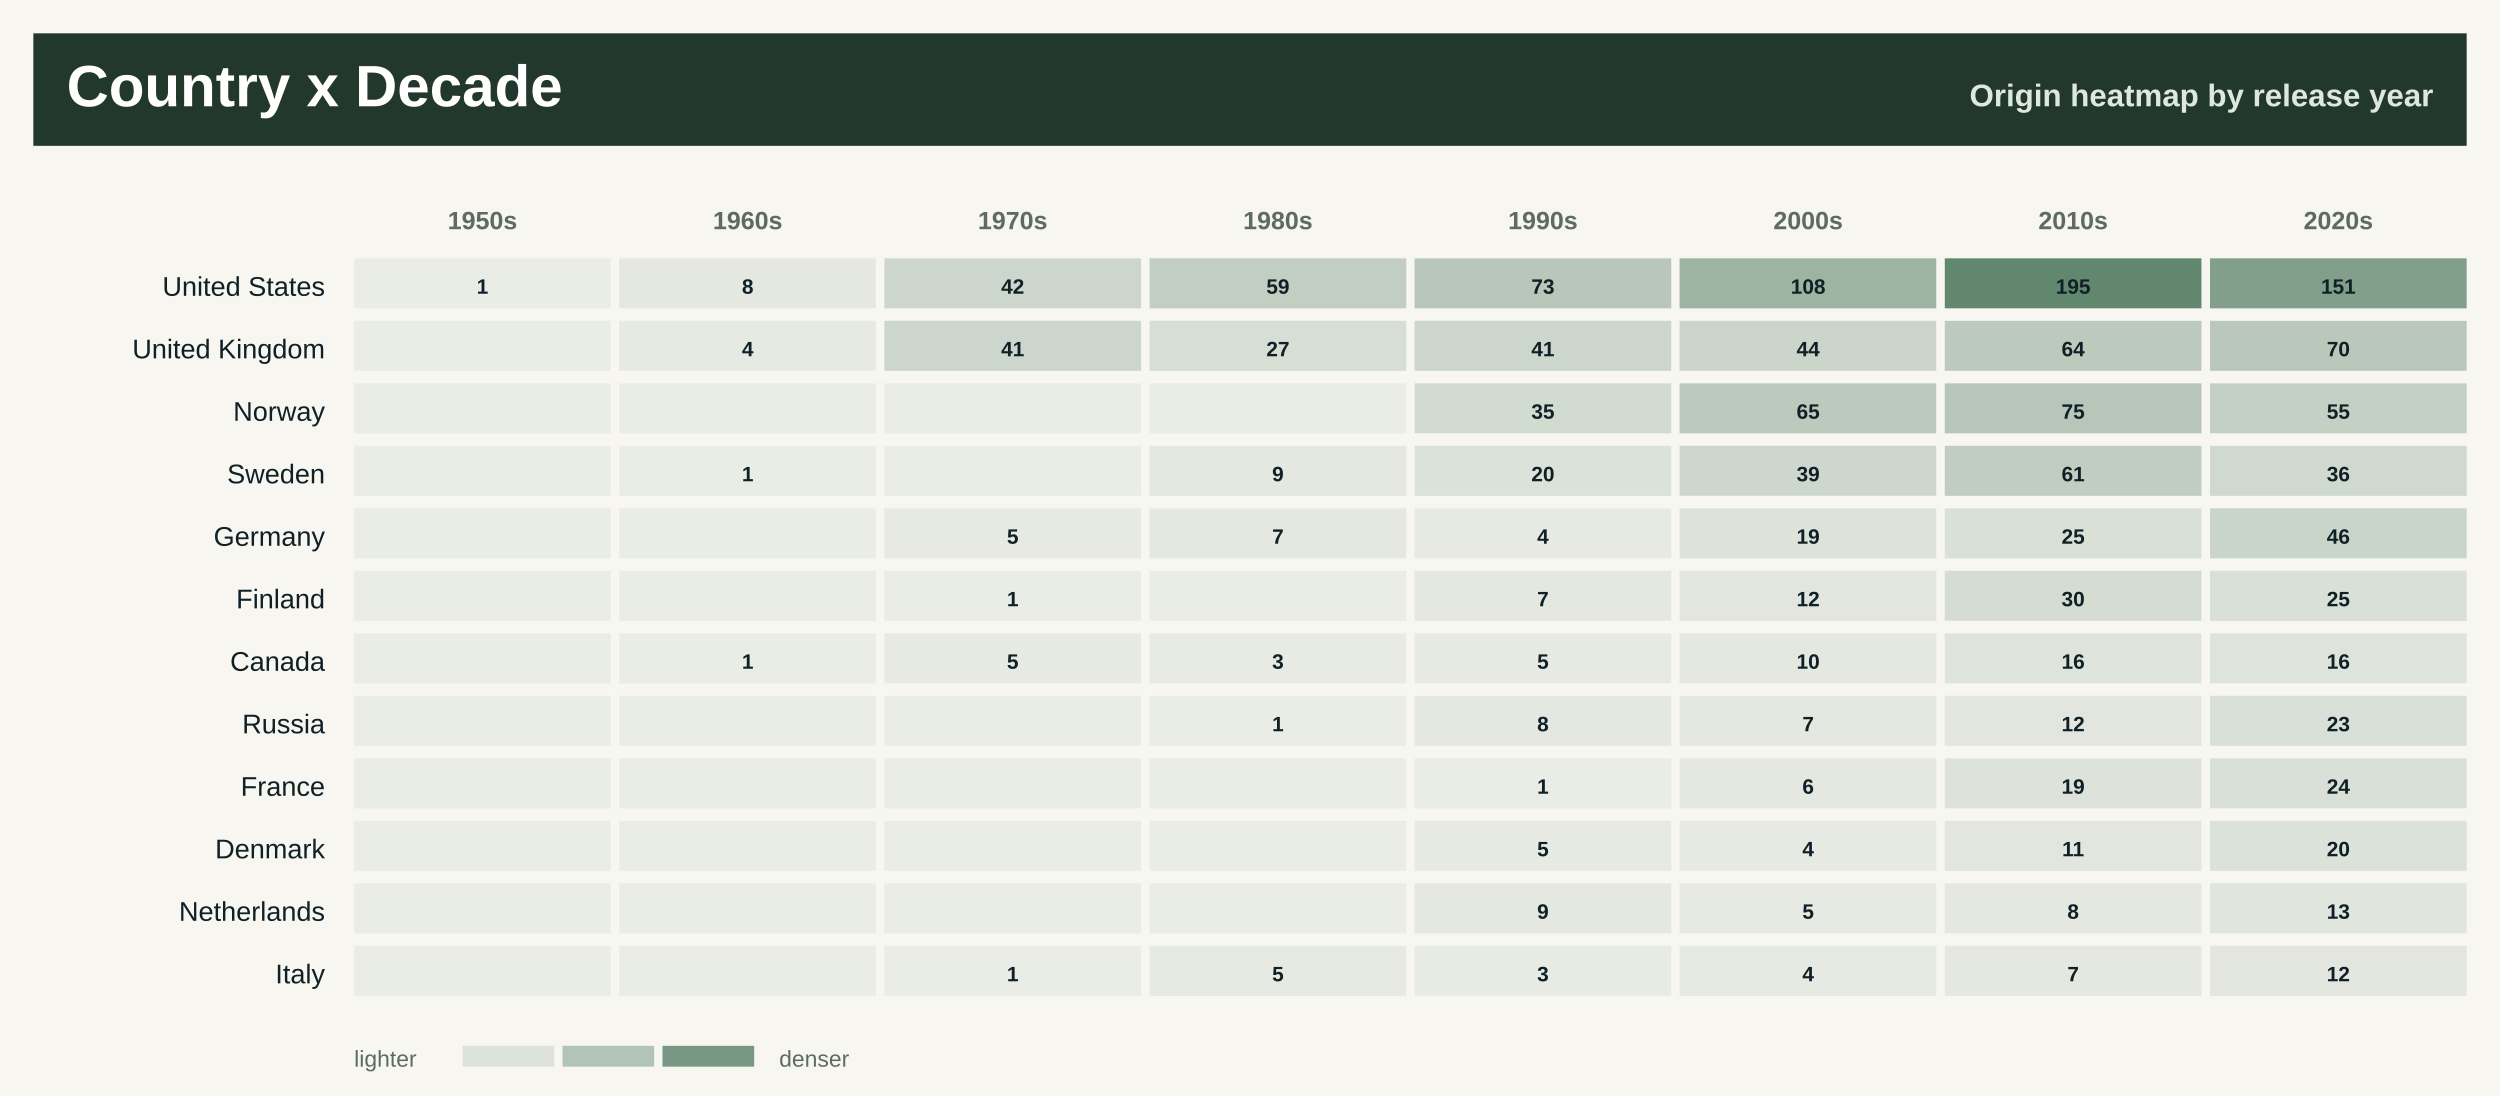
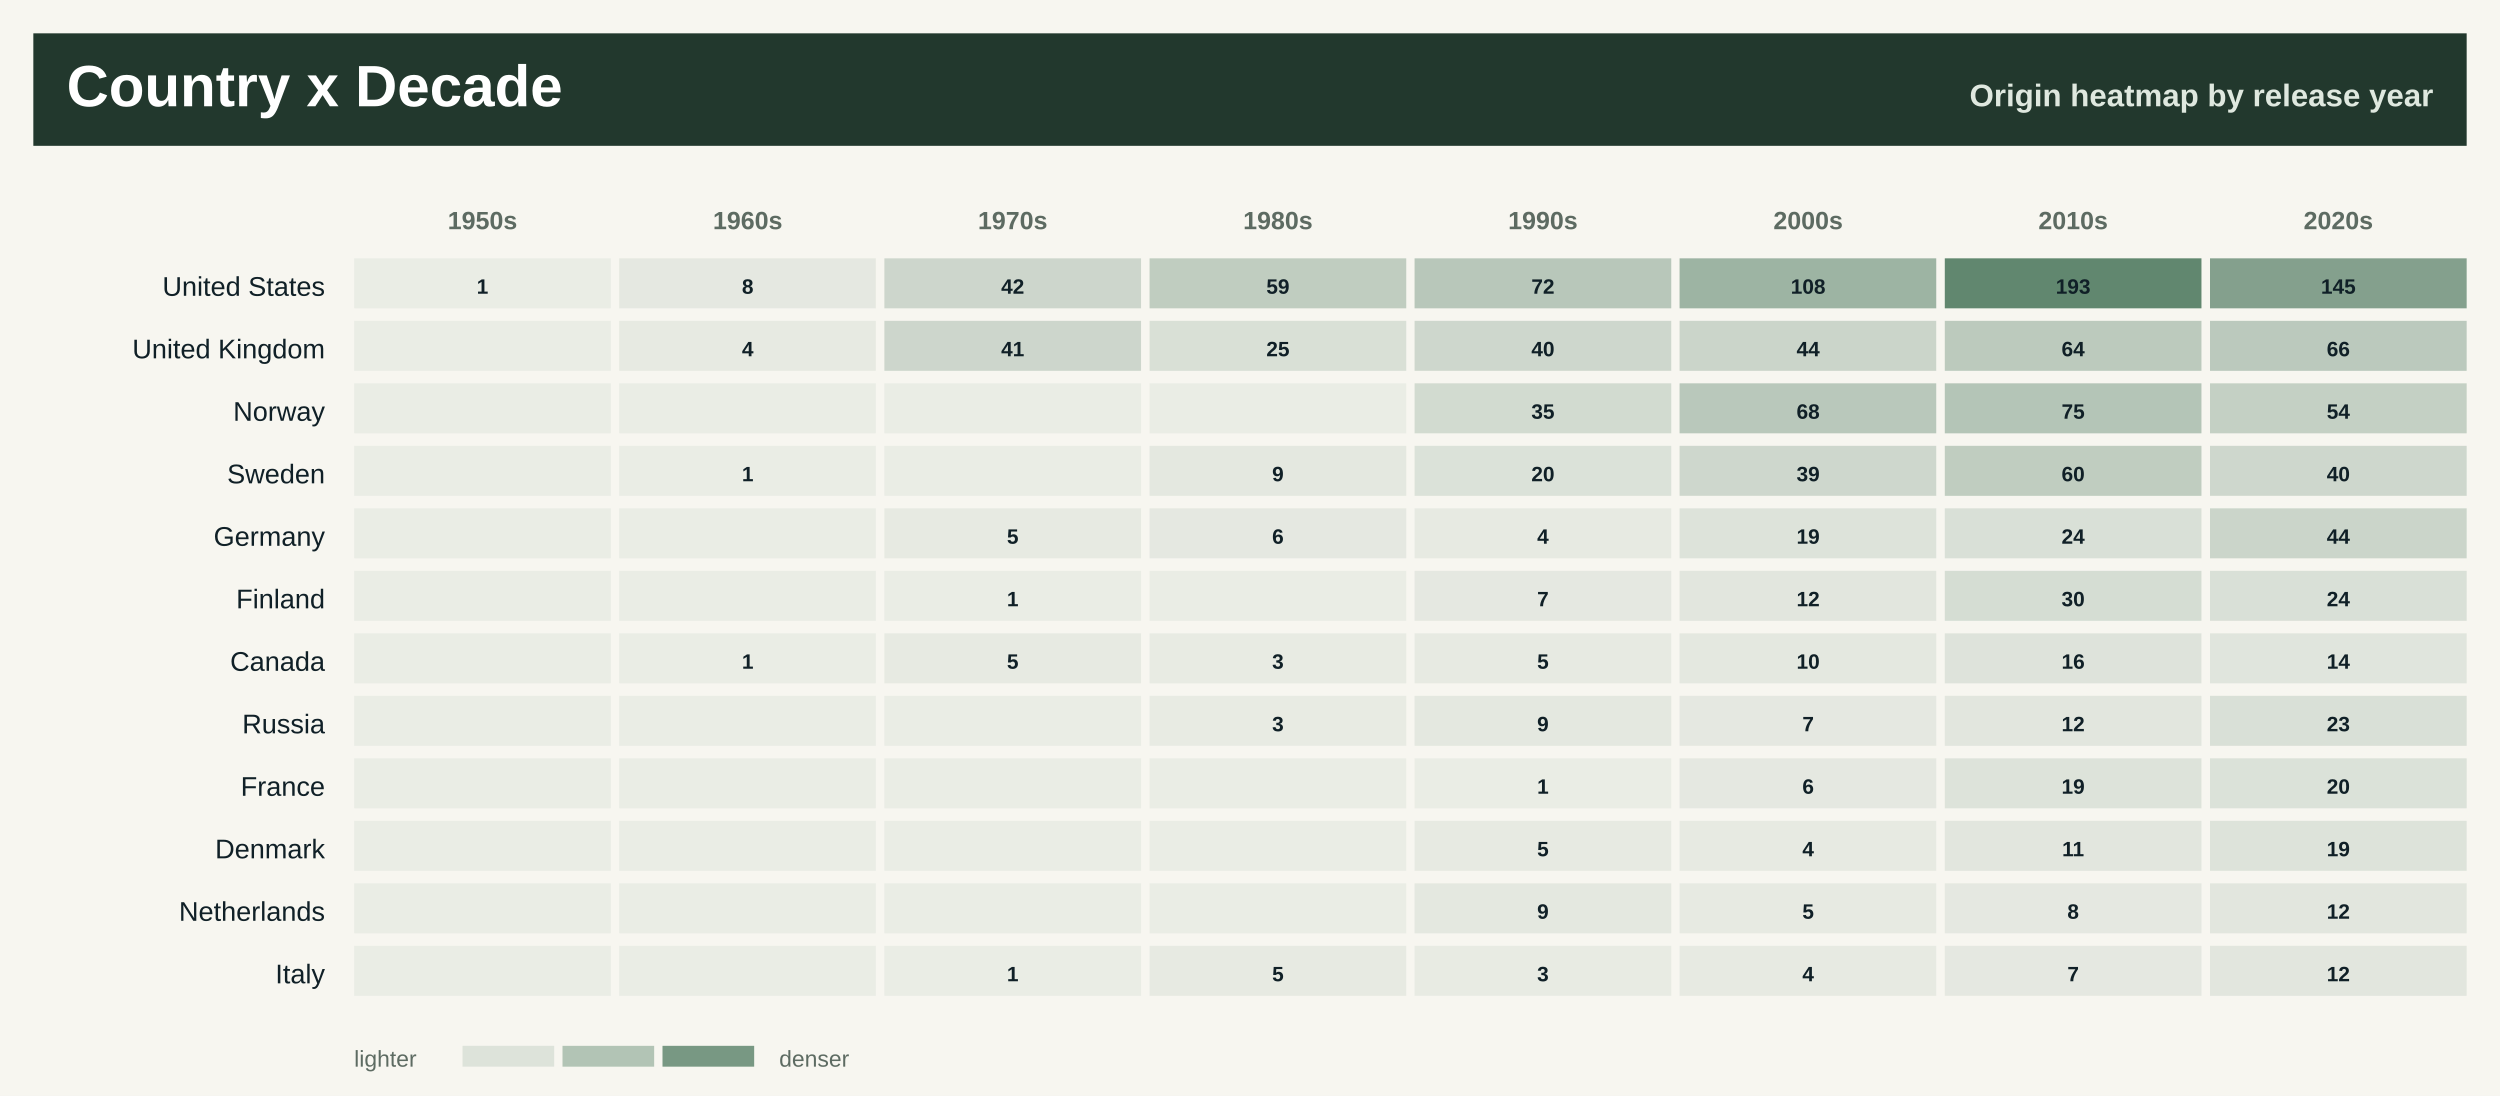
<svg xmlns="http://www.w3.org/2000/svg" width="1200" height="526" viewBox="0 0 1200 526" role="img" aria-label="Countries by decade heatmap">
  <rect width="1200" height="526" fill="#f7f6f0" />
  <rect x="16" y="16" width="1168" height="54" fill="#22382d" />
  <text x="32.0" y="51.0" font-family="Segoe UI, Arial, sans-serif" font-size="28" font-weight="800" fill="#ffffff" text-anchor="start">Country x Decade</text>
  <text x="1168.0" y="51.0" font-family="Segoe UI, Arial, sans-serif" font-size="15" font-weight="800" fill="#dfe8df" text-anchor="end">Origin heatmap by release year</text>
  <text x="231.6" y="110.0" font-family="Segoe UI, Arial, sans-serif" font-size="12" font-weight="800" fill="#5d6b62" text-anchor="middle">1950s</text>
  <text x="358.9" y="110.0" font-family="Segoe UI, Arial, sans-serif" font-size="12" font-weight="800" fill="#5d6b62" text-anchor="middle">1960s</text>
  <text x="486.1" y="110.0" font-family="Segoe UI, Arial, sans-serif" font-size="12" font-weight="800" fill="#5d6b62" text-anchor="middle">1970s</text>
  <text x="613.4" y="110.0" font-family="Segoe UI, Arial, sans-serif" font-size="12" font-weight="800" fill="#5d6b62" text-anchor="middle">1980s</text>
  <text x="740.6" y="110.0" font-family="Segoe UI, Arial, sans-serif" font-size="12" font-weight="800" fill="#5d6b62" text-anchor="middle">1990s</text>
  <text x="867.9" y="110.0" font-family="Segoe UI, Arial, sans-serif" font-size="12" font-weight="800" fill="#5d6b62" text-anchor="middle">2000s</text>
  <text x="995.1" y="110.0" font-family="Segoe UI, Arial, sans-serif" font-size="12" font-weight="800" fill="#5d6b62" text-anchor="middle">2010s</text>
  <text x="1122.4" y="110.0" font-family="Segoe UI, Arial, sans-serif" font-size="12" font-weight="800" fill="#5d6b62" text-anchor="middle">2020s</text>
  <text x="156.0" y="142.0" font-family="Segoe UI, Arial, sans-serif" font-size="13" font-weight="400" fill="#102027" text-anchor="end">United States</text>
  <rect x="170.0" y="124.0" width="123.2" height="24" fill="#557e64" fill-opacity="0.08" />
  <text x="231.6" y="141.0" font-family="Segoe UI, Arial, sans-serif" font-size="10" font-weight="800" fill="#102027" text-anchor="middle">1</text>
  <rect x="297.2" y="124.0" width="123.2" height="24" fill="#557e64" fill-opacity="0.11" />
  <text x="358.9" y="141.0" font-family="Segoe UI, Arial, sans-serif" font-size="10" font-weight="800" fill="#102027" text-anchor="middle">8</text>
  <rect x="424.5" y="124.0" width="123.2" height="24" fill="#557e64" fill-opacity="0.26" />
  <text x="486.1" y="141.0" font-family="Segoe UI, Arial, sans-serif" font-size="10" font-weight="800" fill="#102027" text-anchor="middle">42</text>
-   <rect x="551.8" y="124.0" width="123.2" height="24" fill="#557e64" fill-opacity="0.33" />
+   <rect x="551.8" y="124.0" width="123.2" height="24" fill="#557e64" fill-opacity="0.34" />
  <text x="613.4" y="141.0" font-family="Segoe UI, Arial, sans-serif" font-size="10" font-weight="800" fill="#102027" text-anchor="middle">59</text>
  <rect x="679.0" y="124.0" width="123.2" height="24" fill="#557e64" fill-opacity="0.39" />
-   <text x="740.6" y="141.0" font-family="Segoe UI, Arial, sans-serif" font-size="10" font-weight="800" fill="#102027" text-anchor="middle">73</text>
+   <text x="740.6" y="141.0" font-family="Segoe UI, Arial, sans-serif" font-size="10" font-weight="800" fill="#102027" text-anchor="middle">72</text>
  <rect x="806.2" y="124.0" width="123.2" height="24" fill="#557e64" fill-opacity="0.55" />
  <text x="867.9" y="141.0" font-family="Segoe UI, Arial, sans-serif" font-size="10" font-weight="800" fill="#102027" text-anchor="middle">108</text>
  <rect x="933.5" y="124.0" width="123.2" height="24" fill="#557e64" fill-opacity="0.92" />
-   <text x="995.1" y="141.0" font-family="Segoe UI, Arial, sans-serif" font-size="10" font-weight="800" fill="#102027" text-anchor="middle">195</text>
-   <rect x="1060.8" y="124.0" width="123.2" height="24" fill="#557e64" fill-opacity="0.73" />
-   <text x="1122.4" y="141.0" font-family="Segoe UI, Arial, sans-serif" font-size="10" font-weight="800" fill="#102027" text-anchor="middle">151</text>
+   <text x="995.1" y="141.0" font-family="Segoe UI, Arial, sans-serif" font-size="10" font-weight="800" fill="#102027" text-anchor="middle">193</text>
+   <rect x="1060.8" y="124.0" width="123.2" height="24" fill="#557e64" fill-opacity="0.71" />
+   <text x="1122.4" y="141.0" font-family="Segoe UI, Arial, sans-serif" font-size="10" font-weight="800" fill="#102027" text-anchor="middle">145</text>
  <text x="156.0" y="172.0" font-family="Segoe UI, Arial, sans-serif" font-size="13" font-weight="400" fill="#102027" text-anchor="end">United Kingdom</text>
  <rect x="170.0" y="154.0" width="123.2" height="24" fill="#557e64" fill-opacity="0.08" />
  <rect x="297.2" y="154.0" width="123.2" height="24" fill="#557e64" fill-opacity="0.10" />
  <text x="358.9" y="171.0" font-family="Segoe UI, Arial, sans-serif" font-size="10" font-weight="800" fill="#102027" text-anchor="middle">4</text>
  <rect x="424.5" y="154.0" width="123.2" height="24" fill="#557e64" fill-opacity="0.26" />
  <text x="486.1" y="171.0" font-family="Segoe UI, Arial, sans-serif" font-size="10" font-weight="800" fill="#102027" text-anchor="middle">41</text>
-   <rect x="551.8" y="154.0" width="123.2" height="24" fill="#557e64" fill-opacity="0.20" />
-   <text x="613.4" y="171.0" font-family="Segoe UI, Arial, sans-serif" font-size="10" font-weight="800" fill="#102027" text-anchor="middle">27</text>
-   <rect x="679.0" y="154.0" width="123.2" height="24" fill="#557e64" fill-opacity="0.26" />
-   <text x="740.6" y="171.0" font-family="Segoe UI, Arial, sans-serif" font-size="10" font-weight="800" fill="#102027" text-anchor="middle">41</text>
+   <rect x="551.8" y="154.0" width="123.2" height="24" fill="#557e64" fill-opacity="0.19" />
+   <text x="613.4" y="171.0" font-family="Segoe UI, Arial, sans-serif" font-size="10" font-weight="800" fill="#102027" text-anchor="middle">25</text>
+   <rect x="679.0" y="154.0" width="123.2" height="24" fill="#557e64" fill-opacity="0.25" />
+   <text x="740.6" y="171.0" font-family="Segoe UI, Arial, sans-serif" font-size="10" font-weight="800" fill="#102027" text-anchor="middle">40</text>
  <rect x="806.2" y="154.0" width="123.2" height="24" fill="#557e64" fill-opacity="0.27" />
  <text x="867.9" y="171.0" font-family="Segoe UI, Arial, sans-serif" font-size="10" font-weight="800" fill="#102027" text-anchor="middle">44</text>
  <rect x="933.5" y="154.0" width="123.2" height="24" fill="#557e64" fill-opacity="0.36" />
  <text x="995.1" y="171.0" font-family="Segoe UI, Arial, sans-serif" font-size="10" font-weight="800" fill="#102027" text-anchor="middle">64</text>
-   <rect x="1060.8" y="154.0" width="123.2" height="24" fill="#557e64" fill-opacity="0.38" />
-   <text x="1122.4" y="171.0" font-family="Segoe UI, Arial, sans-serif" font-size="10" font-weight="800" fill="#102027" text-anchor="middle">70</text>
+   <rect x="1060.8" y="154.0" width="123.2" height="24" fill="#557e64" fill-opacity="0.37" />
+   <text x="1122.4" y="171.0" font-family="Segoe UI, Arial, sans-serif" font-size="10" font-weight="800" fill="#102027" text-anchor="middle">66</text>
  <text x="156.0" y="202.0" font-family="Segoe UI, Arial, sans-serif" font-size="13" font-weight="400" fill="#102027" text-anchor="end">Norway</text>
  <rect x="170.0" y="184.0" width="123.2" height="24" fill="#557e64" fill-opacity="0.08" />
  <rect x="297.2" y="184.0" width="123.2" height="24" fill="#557e64" fill-opacity="0.08" />
  <rect x="424.5" y="184.0" width="123.2" height="24" fill="#557e64" fill-opacity="0.08" />
  <rect x="551.8" y="184.0" width="123.2" height="24" fill="#557e64" fill-opacity="0.08" />
  <rect x="679.0" y="184.0" width="123.2" height="24" fill="#557e64" fill-opacity="0.23" />
  <text x="740.6" y="201.0" font-family="Segoe UI, Arial, sans-serif" font-size="10" font-weight="800" fill="#102027" text-anchor="middle">35</text>
-   <rect x="806.2" y="184.0" width="123.2" height="24" fill="#557e64" fill-opacity="0.36" />
-   <text x="867.9" y="201.0" font-family="Segoe UI, Arial, sans-serif" font-size="10" font-weight="800" fill="#102027" text-anchor="middle">65</text>
-   <rect x="933.5" y="184.0" width="123.2" height="24" fill="#557e64" fill-opacity="0.40" />
+   <rect x="806.2" y="184.0" width="123.2" height="24" fill="#557e64" fill-opacity="0.38" />
+   <text x="867.9" y="201.0" font-family="Segoe UI, Arial, sans-serif" font-size="10" font-weight="800" fill="#102027" text-anchor="middle">68</text>
+   <rect x="933.5" y="184.0" width="123.2" height="24" fill="#557e64" fill-opacity="0.41" />
  <text x="995.1" y="201.0" font-family="Segoe UI, Arial, sans-serif" font-size="10" font-weight="800" fill="#102027" text-anchor="middle">75</text>
  <rect x="1060.8" y="184.0" width="123.2" height="24" fill="#557e64" fill-opacity="0.32" />
-   <text x="1122.4" y="201.0" font-family="Segoe UI, Arial, sans-serif" font-size="10" font-weight="800" fill="#102027" text-anchor="middle">55</text>
+   <text x="1122.4" y="201.0" font-family="Segoe UI, Arial, sans-serif" font-size="10" font-weight="800" fill="#102027" text-anchor="middle">54</text>
  <text x="156.0" y="232.0" font-family="Segoe UI, Arial, sans-serif" font-size="13" font-weight="400" fill="#102027" text-anchor="end">Sweden</text>
  <rect x="170.0" y="214.0" width="123.2" height="24" fill="#557e64" fill-opacity="0.08" />
  <rect x="297.2" y="214.0" width="123.2" height="24" fill="#557e64" fill-opacity="0.08" />
  <text x="358.9" y="231.0" font-family="Segoe UI, Arial, sans-serif" font-size="10" font-weight="800" fill="#102027" text-anchor="middle">1</text>
  <rect x="424.5" y="214.0" width="123.2" height="24" fill="#557e64" fill-opacity="0.08" />
  <rect x="551.8" y="214.0" width="123.2" height="24" fill="#557e64" fill-opacity="0.12" />
  <text x="613.4" y="231.0" font-family="Segoe UI, Arial, sans-serif" font-size="10" font-weight="800" fill="#102027" text-anchor="middle">9</text>
  <rect x="679.0" y="214.0" width="123.2" height="24" fill="#557e64" fill-opacity="0.17" />
  <text x="740.6" y="231.0" font-family="Segoe UI, Arial, sans-serif" font-size="10" font-weight="800" fill="#102027" text-anchor="middle">20</text>
  <rect x="806.2" y="214.0" width="123.2" height="24" fill="#557e64" fill-opacity="0.25" />
  <text x="867.9" y="231.0" font-family="Segoe UI, Arial, sans-serif" font-size="10" font-weight="800" fill="#102027" text-anchor="middle">39</text>
  <rect x="933.5" y="214.0" width="123.2" height="24" fill="#557e64" fill-opacity="0.34" />
-   <text x="995.1" y="231.0" font-family="Segoe UI, Arial, sans-serif" font-size="10" font-weight="800" fill="#102027" text-anchor="middle">61</text>
-   <rect x="1060.8" y="214.0" width="123.2" height="24" fill="#557e64" fill-opacity="0.24" />
-   <text x="1122.4" y="231.0" font-family="Segoe UI, Arial, sans-serif" font-size="10" font-weight="800" fill="#102027" text-anchor="middle">36</text>
+   <text x="995.1" y="231.0" font-family="Segoe UI, Arial, sans-serif" font-size="10" font-weight="800" fill="#102027" text-anchor="middle">60</text>
+   <rect x="1060.8" y="214.0" width="123.2" height="24" fill="#557e64" fill-opacity="0.25" />
+   <text x="1122.4" y="231.0" font-family="Segoe UI, Arial, sans-serif" font-size="10" font-weight="800" fill="#102027" text-anchor="middle">40</text>
  <text x="156.0" y="262.0" font-family="Segoe UI, Arial, sans-serif" font-size="13" font-weight="400" fill="#102027" text-anchor="end">Germany</text>
  <rect x="170.0" y="244.0" width="123.2" height="24" fill="#557e64" fill-opacity="0.08" />
  <rect x="297.2" y="244.0" width="123.2" height="24" fill="#557e64" fill-opacity="0.08" />
  <rect x="424.5" y="244.0" width="123.2" height="24" fill="#557e64" fill-opacity="0.10" />
  <text x="486.1" y="261.0" font-family="Segoe UI, Arial, sans-serif" font-size="10" font-weight="800" fill="#102027" text-anchor="middle">5</text>
  <rect x="551.8" y="244.0" width="123.2" height="24" fill="#557e64" fill-opacity="0.11" />
-   <text x="613.4" y="261.0" font-family="Segoe UI, Arial, sans-serif" font-size="10" font-weight="800" fill="#102027" text-anchor="middle">7</text>
+   <text x="613.4" y="261.0" font-family="Segoe UI, Arial, sans-serif" font-size="10" font-weight="800" fill="#102027" text-anchor="middle">6</text>
  <rect x="679.0" y="244.0" width="123.2" height="24" fill="#557e64" fill-opacity="0.10" />
  <text x="740.6" y="261.0" font-family="Segoe UI, Arial, sans-serif" font-size="10" font-weight="800" fill="#102027" text-anchor="middle">4</text>
  <rect x="806.2" y="244.0" width="123.2" height="24" fill="#557e64" fill-opacity="0.16" />
  <text x="867.9" y="261.0" font-family="Segoe UI, Arial, sans-serif" font-size="10" font-weight="800" fill="#102027" text-anchor="middle">19</text>
-   <rect x="933.5" y="244.0" width="123.2" height="24" fill="#557e64" fill-opacity="0.19" />
-   <text x="995.1" y="261.0" font-family="Segoe UI, Arial, sans-serif" font-size="10" font-weight="800" fill="#102027" text-anchor="middle">25</text>
-   <rect x="1060.8" y="244.0" width="123.2" height="24" fill="#557e64" fill-opacity="0.28" />
-   <text x="1122.4" y="261.0" font-family="Segoe UI, Arial, sans-serif" font-size="10" font-weight="800" fill="#102027" text-anchor="middle">46</text>
+   <rect x="933.5" y="244.0" width="123.2" height="24" fill="#557e64" fill-opacity="0.18" />
+   <text x="995.1" y="261.0" font-family="Segoe UI, Arial, sans-serif" font-size="10" font-weight="800" fill="#102027" text-anchor="middle">24</text>
+   <rect x="1060.8" y="244.0" width="123.2" height="24" fill="#557e64" fill-opacity="0.27" />
+   <text x="1122.4" y="261.0" font-family="Segoe UI, Arial, sans-serif" font-size="10" font-weight="800" fill="#102027" text-anchor="middle">44</text>
  <text x="156.0" y="292.0" font-family="Segoe UI, Arial, sans-serif" font-size="13" font-weight="400" fill="#102027" text-anchor="end">Finland</text>
  <rect x="170.0" y="274.0" width="123.2" height="24" fill="#557e64" fill-opacity="0.08" />
  <rect x="297.2" y="274.0" width="123.2" height="24" fill="#557e64" fill-opacity="0.08" />
  <rect x="424.5" y="274.0" width="123.2" height="24" fill="#557e64" fill-opacity="0.08" />
  <text x="486.1" y="291.0" font-family="Segoe UI, Arial, sans-serif" font-size="10" font-weight="800" fill="#102027" text-anchor="middle">1</text>
  <rect x="551.8" y="274.0" width="123.2" height="24" fill="#557e64" fill-opacity="0.08" />
  <rect x="679.0" y="274.0" width="123.2" height="24" fill="#557e64" fill-opacity="0.11" />
  <text x="740.6" y="291.0" font-family="Segoe UI, Arial, sans-serif" font-size="10" font-weight="800" fill="#102027" text-anchor="middle">7</text>
  <rect x="806.2" y="274.0" width="123.2" height="24" fill="#557e64" fill-opacity="0.13" />
  <text x="867.9" y="291.0" font-family="Segoe UI, Arial, sans-serif" font-size="10" font-weight="800" fill="#102027" text-anchor="middle">12</text>
  <rect x="933.5" y="274.0" width="123.2" height="24" fill="#557e64" fill-opacity="0.21" />
  <text x="995.1" y="291.0" font-family="Segoe UI, Arial, sans-serif" font-size="10" font-weight="800" fill="#102027" text-anchor="middle">30</text>
-   <rect x="1060.8" y="274.0" width="123.2" height="24" fill="#557e64" fill-opacity="0.19" />
-   <text x="1122.4" y="291.0" font-family="Segoe UI, Arial, sans-serif" font-size="10" font-weight="800" fill="#102027" text-anchor="middle">25</text>
+   <rect x="1060.8" y="274.0" width="123.2" height="24" fill="#557e64" fill-opacity="0.18" />
+   <text x="1122.4" y="291.0" font-family="Segoe UI, Arial, sans-serif" font-size="10" font-weight="800" fill="#102027" text-anchor="middle">24</text>
  <text x="156.0" y="322.0" font-family="Segoe UI, Arial, sans-serif" font-size="13" font-weight="400" fill="#102027" text-anchor="end">Canada</text>
  <rect x="170.0" y="304.0" width="123.2" height="24" fill="#557e64" fill-opacity="0.08" />
  <rect x="297.2" y="304.0" width="123.2" height="24" fill="#557e64" fill-opacity="0.08" />
  <text x="358.9" y="321.0" font-family="Segoe UI, Arial, sans-serif" font-size="10" font-weight="800" fill="#102027" text-anchor="middle">1</text>
  <rect x="424.5" y="304.0" width="123.2" height="24" fill="#557e64" fill-opacity="0.10" />
  <text x="486.1" y="321.0" font-family="Segoe UI, Arial, sans-serif" font-size="10" font-weight="800" fill="#102027" text-anchor="middle">5</text>
  <rect x="551.8" y="304.0" width="123.2" height="24" fill="#557e64" fill-opacity="0.09" />
  <text x="613.4" y="321.0" font-family="Segoe UI, Arial, sans-serif" font-size="10" font-weight="800" fill="#102027" text-anchor="middle">3</text>
  <rect x="679.0" y="304.0" width="123.2" height="24" fill="#557e64" fill-opacity="0.10" />
  <text x="740.6" y="321.0" font-family="Segoe UI, Arial, sans-serif" font-size="10" font-weight="800" fill="#102027" text-anchor="middle">5</text>
  <rect x="806.2" y="304.0" width="123.2" height="24" fill="#557e64" fill-opacity="0.12" />
  <text x="867.9" y="321.0" font-family="Segoe UI, Arial, sans-serif" font-size="10" font-weight="800" fill="#102027" text-anchor="middle">10</text>
  <rect x="933.5" y="304.0" width="123.2" height="24" fill="#557e64" fill-opacity="0.15" />
  <text x="995.1" y="321.0" font-family="Segoe UI, Arial, sans-serif" font-size="10" font-weight="800" fill="#102027" text-anchor="middle">16</text>
-   <rect x="1060.8" y="304.0" width="123.2" height="24" fill="#557e64" fill-opacity="0.15" />
-   <text x="1122.4" y="321.0" font-family="Segoe UI, Arial, sans-serif" font-size="10" font-weight="800" fill="#102027" text-anchor="middle">16</text>
+   <rect x="1060.8" y="304.0" width="123.2" height="24" fill="#557e64" fill-opacity="0.14" />
+   <text x="1122.4" y="321.0" font-family="Segoe UI, Arial, sans-serif" font-size="10" font-weight="800" fill="#102027" text-anchor="middle">14</text>
  <text x="156.0" y="352.0" font-family="Segoe UI, Arial, sans-serif" font-size="13" font-weight="400" fill="#102027" text-anchor="end">Russia</text>
  <rect x="170.0" y="334.0" width="123.2" height="24" fill="#557e64" fill-opacity="0.08" />
  <rect x="297.2" y="334.0" width="123.2" height="24" fill="#557e64" fill-opacity="0.08" />
  <rect x="424.5" y="334.0" width="123.2" height="24" fill="#557e64" fill-opacity="0.08" />
-   <rect x="551.8" y="334.0" width="123.2" height="24" fill="#557e64" fill-opacity="0.08" />
-   <text x="613.4" y="351.0" font-family="Segoe UI, Arial, sans-serif" font-size="10" font-weight="800" fill="#102027" text-anchor="middle">1</text>
-   <rect x="679.0" y="334.0" width="123.2" height="24" fill="#557e64" fill-opacity="0.11" />
-   <text x="740.6" y="351.0" font-family="Segoe UI, Arial, sans-serif" font-size="10" font-weight="800" fill="#102027" text-anchor="middle">8</text>
+   <rect x="551.8" y="334.0" width="123.2" height="24" fill="#557e64" fill-opacity="0.09" />
+   <text x="613.4" y="351.0" font-family="Segoe UI, Arial, sans-serif" font-size="10" font-weight="800" fill="#102027" text-anchor="middle">3</text>
+   <rect x="679.0" y="334.0" width="123.2" height="24" fill="#557e64" fill-opacity="0.12" />
+   <text x="740.6" y="351.0" font-family="Segoe UI, Arial, sans-serif" font-size="10" font-weight="800" fill="#102027" text-anchor="middle">9</text>
  <rect x="806.2" y="334.0" width="123.2" height="24" fill="#557e64" fill-opacity="0.11" />
  <text x="867.9" y="351.0" font-family="Segoe UI, Arial, sans-serif" font-size="10" font-weight="800" fill="#102027" text-anchor="middle">7</text>
  <rect x="933.5" y="334.0" width="123.2" height="24" fill="#557e64" fill-opacity="0.13" />
  <text x="995.1" y="351.0" font-family="Segoe UI, Arial, sans-serif" font-size="10" font-weight="800" fill="#102027" text-anchor="middle">12</text>
  <rect x="1060.8" y="334.0" width="123.2" height="24" fill="#557e64" fill-opacity="0.18" />
  <text x="1122.4" y="351.0" font-family="Segoe UI, Arial, sans-serif" font-size="10" font-weight="800" fill="#102027" text-anchor="middle">23</text>
  <text x="156.0" y="382.0" font-family="Segoe UI, Arial, sans-serif" font-size="13" font-weight="400" fill="#102027" text-anchor="end">France</text>
  <rect x="170.0" y="364.0" width="123.2" height="24" fill="#557e64" fill-opacity="0.08" />
  <rect x="297.2" y="364.0" width="123.2" height="24" fill="#557e64" fill-opacity="0.08" />
  <rect x="424.5" y="364.0" width="123.2" height="24" fill="#557e64" fill-opacity="0.08" />
  <rect x="551.8" y="364.0" width="123.2" height="24" fill="#557e64" fill-opacity="0.08" />
  <rect x="679.0" y="364.0" width="123.2" height="24" fill="#557e64" fill-opacity="0.08" />
  <text x="740.6" y="381.0" font-family="Segoe UI, Arial, sans-serif" font-size="10" font-weight="800" fill="#102027" text-anchor="middle">1</text>
  <rect x="806.2" y="364.0" width="123.2" height="24" fill="#557e64" fill-opacity="0.11" />
  <text x="867.9" y="381.0" font-family="Segoe UI, Arial, sans-serif" font-size="10" font-weight="800" fill="#102027" text-anchor="middle">6</text>
  <rect x="933.5" y="364.0" width="123.2" height="24" fill="#557e64" fill-opacity="0.16" />
  <text x="995.1" y="381.0" font-family="Segoe UI, Arial, sans-serif" font-size="10" font-weight="800" fill="#102027" text-anchor="middle">19</text>
-   <rect x="1060.8" y="364.0" width="123.2" height="24" fill="#557e64" fill-opacity="0.18" />
-   <text x="1122.4" y="381.0" font-family="Segoe UI, Arial, sans-serif" font-size="10" font-weight="800" fill="#102027" text-anchor="middle">24</text>
+   <rect x="1060.8" y="364.0" width="123.2" height="24" fill="#557e64" fill-opacity="0.17" />
+   <text x="1122.4" y="381.0" font-family="Segoe UI, Arial, sans-serif" font-size="10" font-weight="800" fill="#102027" text-anchor="middle">20</text>
  <text x="156.0" y="412.0" font-family="Segoe UI, Arial, sans-serif" font-size="13" font-weight="400" fill="#102027" text-anchor="end">Denmark</text>
  <rect x="170.0" y="394.0" width="123.2" height="24" fill="#557e64" fill-opacity="0.08" />
  <rect x="297.2" y="394.0" width="123.2" height="24" fill="#557e64" fill-opacity="0.08" />
  <rect x="424.5" y="394.0" width="123.2" height="24" fill="#557e64" fill-opacity="0.08" />
  <rect x="551.8" y="394.0" width="123.2" height="24" fill="#557e64" fill-opacity="0.08" />
  <rect x="679.0" y="394.0" width="123.2" height="24" fill="#557e64" fill-opacity="0.10" />
  <text x="740.6" y="411.0" font-family="Segoe UI, Arial, sans-serif" font-size="10" font-weight="800" fill="#102027" text-anchor="middle">5</text>
  <rect x="806.2" y="394.0" width="123.2" height="24" fill="#557e64" fill-opacity="0.10" />
  <text x="867.9" y="411.0" font-family="Segoe UI, Arial, sans-serif" font-size="10" font-weight="800" fill="#102027" text-anchor="middle">4</text>
  <rect x="933.5" y="394.0" width="123.2" height="24" fill="#557e64" fill-opacity="0.13" />
  <text x="995.1" y="411.0" font-family="Segoe UI, Arial, sans-serif" font-size="10" font-weight="800" fill="#102027" text-anchor="middle">11</text>
-   <rect x="1060.8" y="394.0" width="123.2" height="24" fill="#557e64" fill-opacity="0.17" />
-   <text x="1122.4" y="411.0" font-family="Segoe UI, Arial, sans-serif" font-size="10" font-weight="800" fill="#102027" text-anchor="middle">20</text>
+   <rect x="1060.8" y="394.0" width="123.2" height="24" fill="#557e64" fill-opacity="0.16" />
+   <text x="1122.4" y="411.0" font-family="Segoe UI, Arial, sans-serif" font-size="10" font-weight="800" fill="#102027" text-anchor="middle">19</text>
  <text x="156.0" y="442.0" font-family="Segoe UI, Arial, sans-serif" font-size="13" font-weight="400" fill="#102027" text-anchor="end">Netherlands</text>
  <rect x="170.0" y="424.0" width="123.2" height="24" fill="#557e64" fill-opacity="0.08" />
  <rect x="297.2" y="424.0" width="123.2" height="24" fill="#557e64" fill-opacity="0.08" />
  <rect x="424.5" y="424.0" width="123.2" height="24" fill="#557e64" fill-opacity="0.08" />
  <rect x="551.8" y="424.0" width="123.2" height="24" fill="#557e64" fill-opacity="0.08" />
  <rect x="679.0" y="424.0" width="123.2" height="24" fill="#557e64" fill-opacity="0.12" />
  <text x="740.6" y="441.0" font-family="Segoe UI, Arial, sans-serif" font-size="10" font-weight="800" fill="#102027" text-anchor="middle">9</text>
  <rect x="806.2" y="424.0" width="123.2" height="24" fill="#557e64" fill-opacity="0.10" />
  <text x="867.9" y="441.0" font-family="Segoe UI, Arial, sans-serif" font-size="10" font-weight="800" fill="#102027" text-anchor="middle">5</text>
  <rect x="933.5" y="424.0" width="123.2" height="24" fill="#557e64" fill-opacity="0.11" />
  <text x="995.1" y="441.0" font-family="Segoe UI, Arial, sans-serif" font-size="10" font-weight="800" fill="#102027" text-anchor="middle">8</text>
-   <rect x="1060.8" y="424.0" width="123.2" height="24" fill="#557e64" fill-opacity="0.14" />
-   <text x="1122.4" y="441.0" font-family="Segoe UI, Arial, sans-serif" font-size="10" font-weight="800" fill="#102027" text-anchor="middle">13</text>
+   <rect x="1060.8" y="424.0" width="123.2" height="24" fill="#557e64" fill-opacity="0.13" />
+   <text x="1122.4" y="441.0" font-family="Segoe UI, Arial, sans-serif" font-size="10" font-weight="800" fill="#102027" text-anchor="middle">12</text>
  <text x="156.0" y="472.0" font-family="Segoe UI, Arial, sans-serif" font-size="13" font-weight="400" fill="#102027" text-anchor="end">Italy</text>
  <rect x="170.0" y="454.0" width="123.2" height="24" fill="#557e64" fill-opacity="0.08" />
  <rect x="297.2" y="454.0" width="123.2" height="24" fill="#557e64" fill-opacity="0.08" />
  <rect x="424.5" y="454.0" width="123.2" height="24" fill="#557e64" fill-opacity="0.08" />
  <text x="486.1" y="471.0" font-family="Segoe UI, Arial, sans-serif" font-size="10" font-weight="800" fill="#102027" text-anchor="middle">1</text>
  <rect x="551.8" y="454.0" width="123.2" height="24" fill="#557e64" fill-opacity="0.10" />
  <text x="613.4" y="471.0" font-family="Segoe UI, Arial, sans-serif" font-size="10" font-weight="800" fill="#102027" text-anchor="middle">5</text>
  <rect x="679.0" y="454.0" width="123.2" height="24" fill="#557e64" fill-opacity="0.09" />
  <text x="740.6" y="471.0" font-family="Segoe UI, Arial, sans-serif" font-size="10" font-weight="800" fill="#102027" text-anchor="middle">3</text>
  <rect x="806.2" y="454.0" width="123.2" height="24" fill="#557e64" fill-opacity="0.10" />
  <text x="867.9" y="471.0" font-family="Segoe UI, Arial, sans-serif" font-size="10" font-weight="800" fill="#102027" text-anchor="middle">4</text>
  <rect x="933.5" y="454.0" width="123.2" height="24" fill="#557e64" fill-opacity="0.11" />
  <text x="995.1" y="471.0" font-family="Segoe UI, Arial, sans-serif" font-size="10" font-weight="800" fill="#102027" text-anchor="middle">7</text>
  <rect x="1060.8" y="454.0" width="123.2" height="24" fill="#557e64" fill-opacity="0.13" />
  <text x="1122.4" y="471.0" font-family="Segoe UI, Arial, sans-serif" font-size="10" font-weight="800" fill="#102027" text-anchor="middle">12</text>
  <text x="170.0" y="512.0" font-family="Segoe UI, Arial, sans-serif" font-size="11" font-weight="400" fill="#5d6b62" text-anchor="start">lighter</text>
  <rect x="222" y="502" width="44" height="10" fill="#557e64" fill-opacity="0.16" />
  <rect x="270" y="502" width="44" height="10" fill="#557e64" fill-opacity="0.42" />
  <rect x="318" y="502" width="44" height="10" fill="#557e64" fill-opacity="0.78" />
  <text x="374.0" y="512.0" font-family="Segoe UI, Arial, sans-serif" font-size="11" font-weight="400" fill="#5d6b62" text-anchor="start">denser</text>
</svg>
